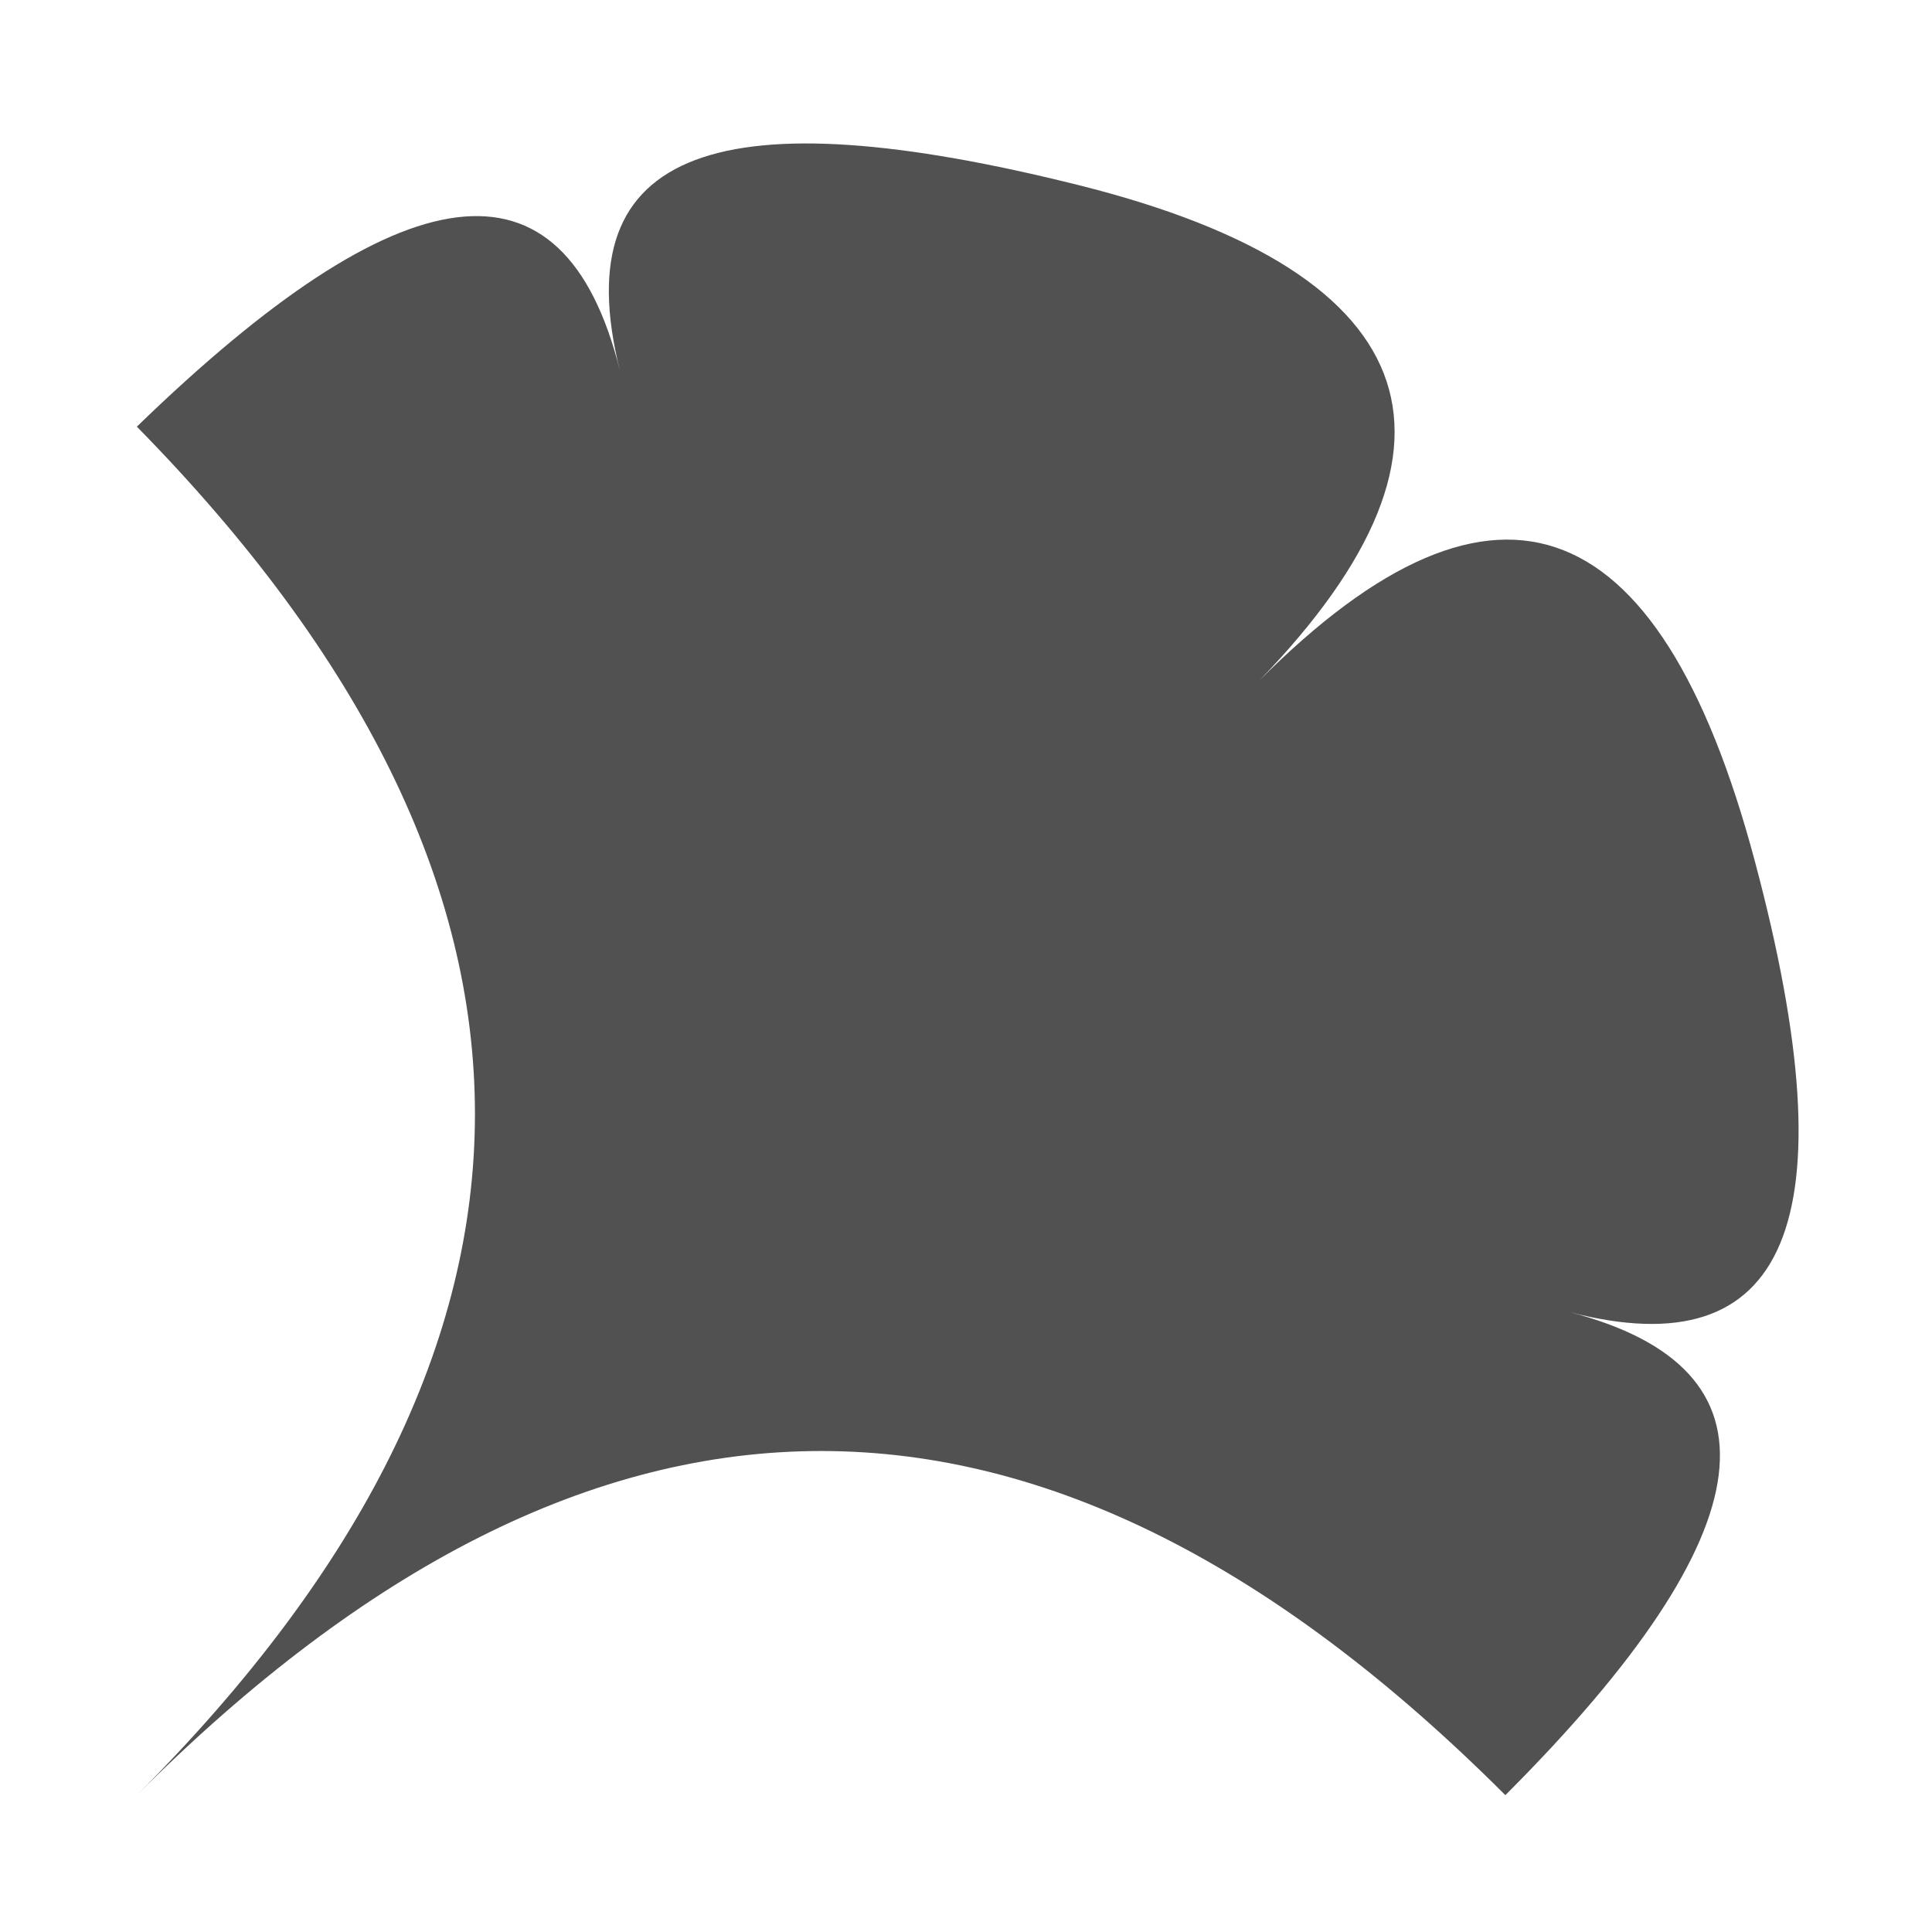
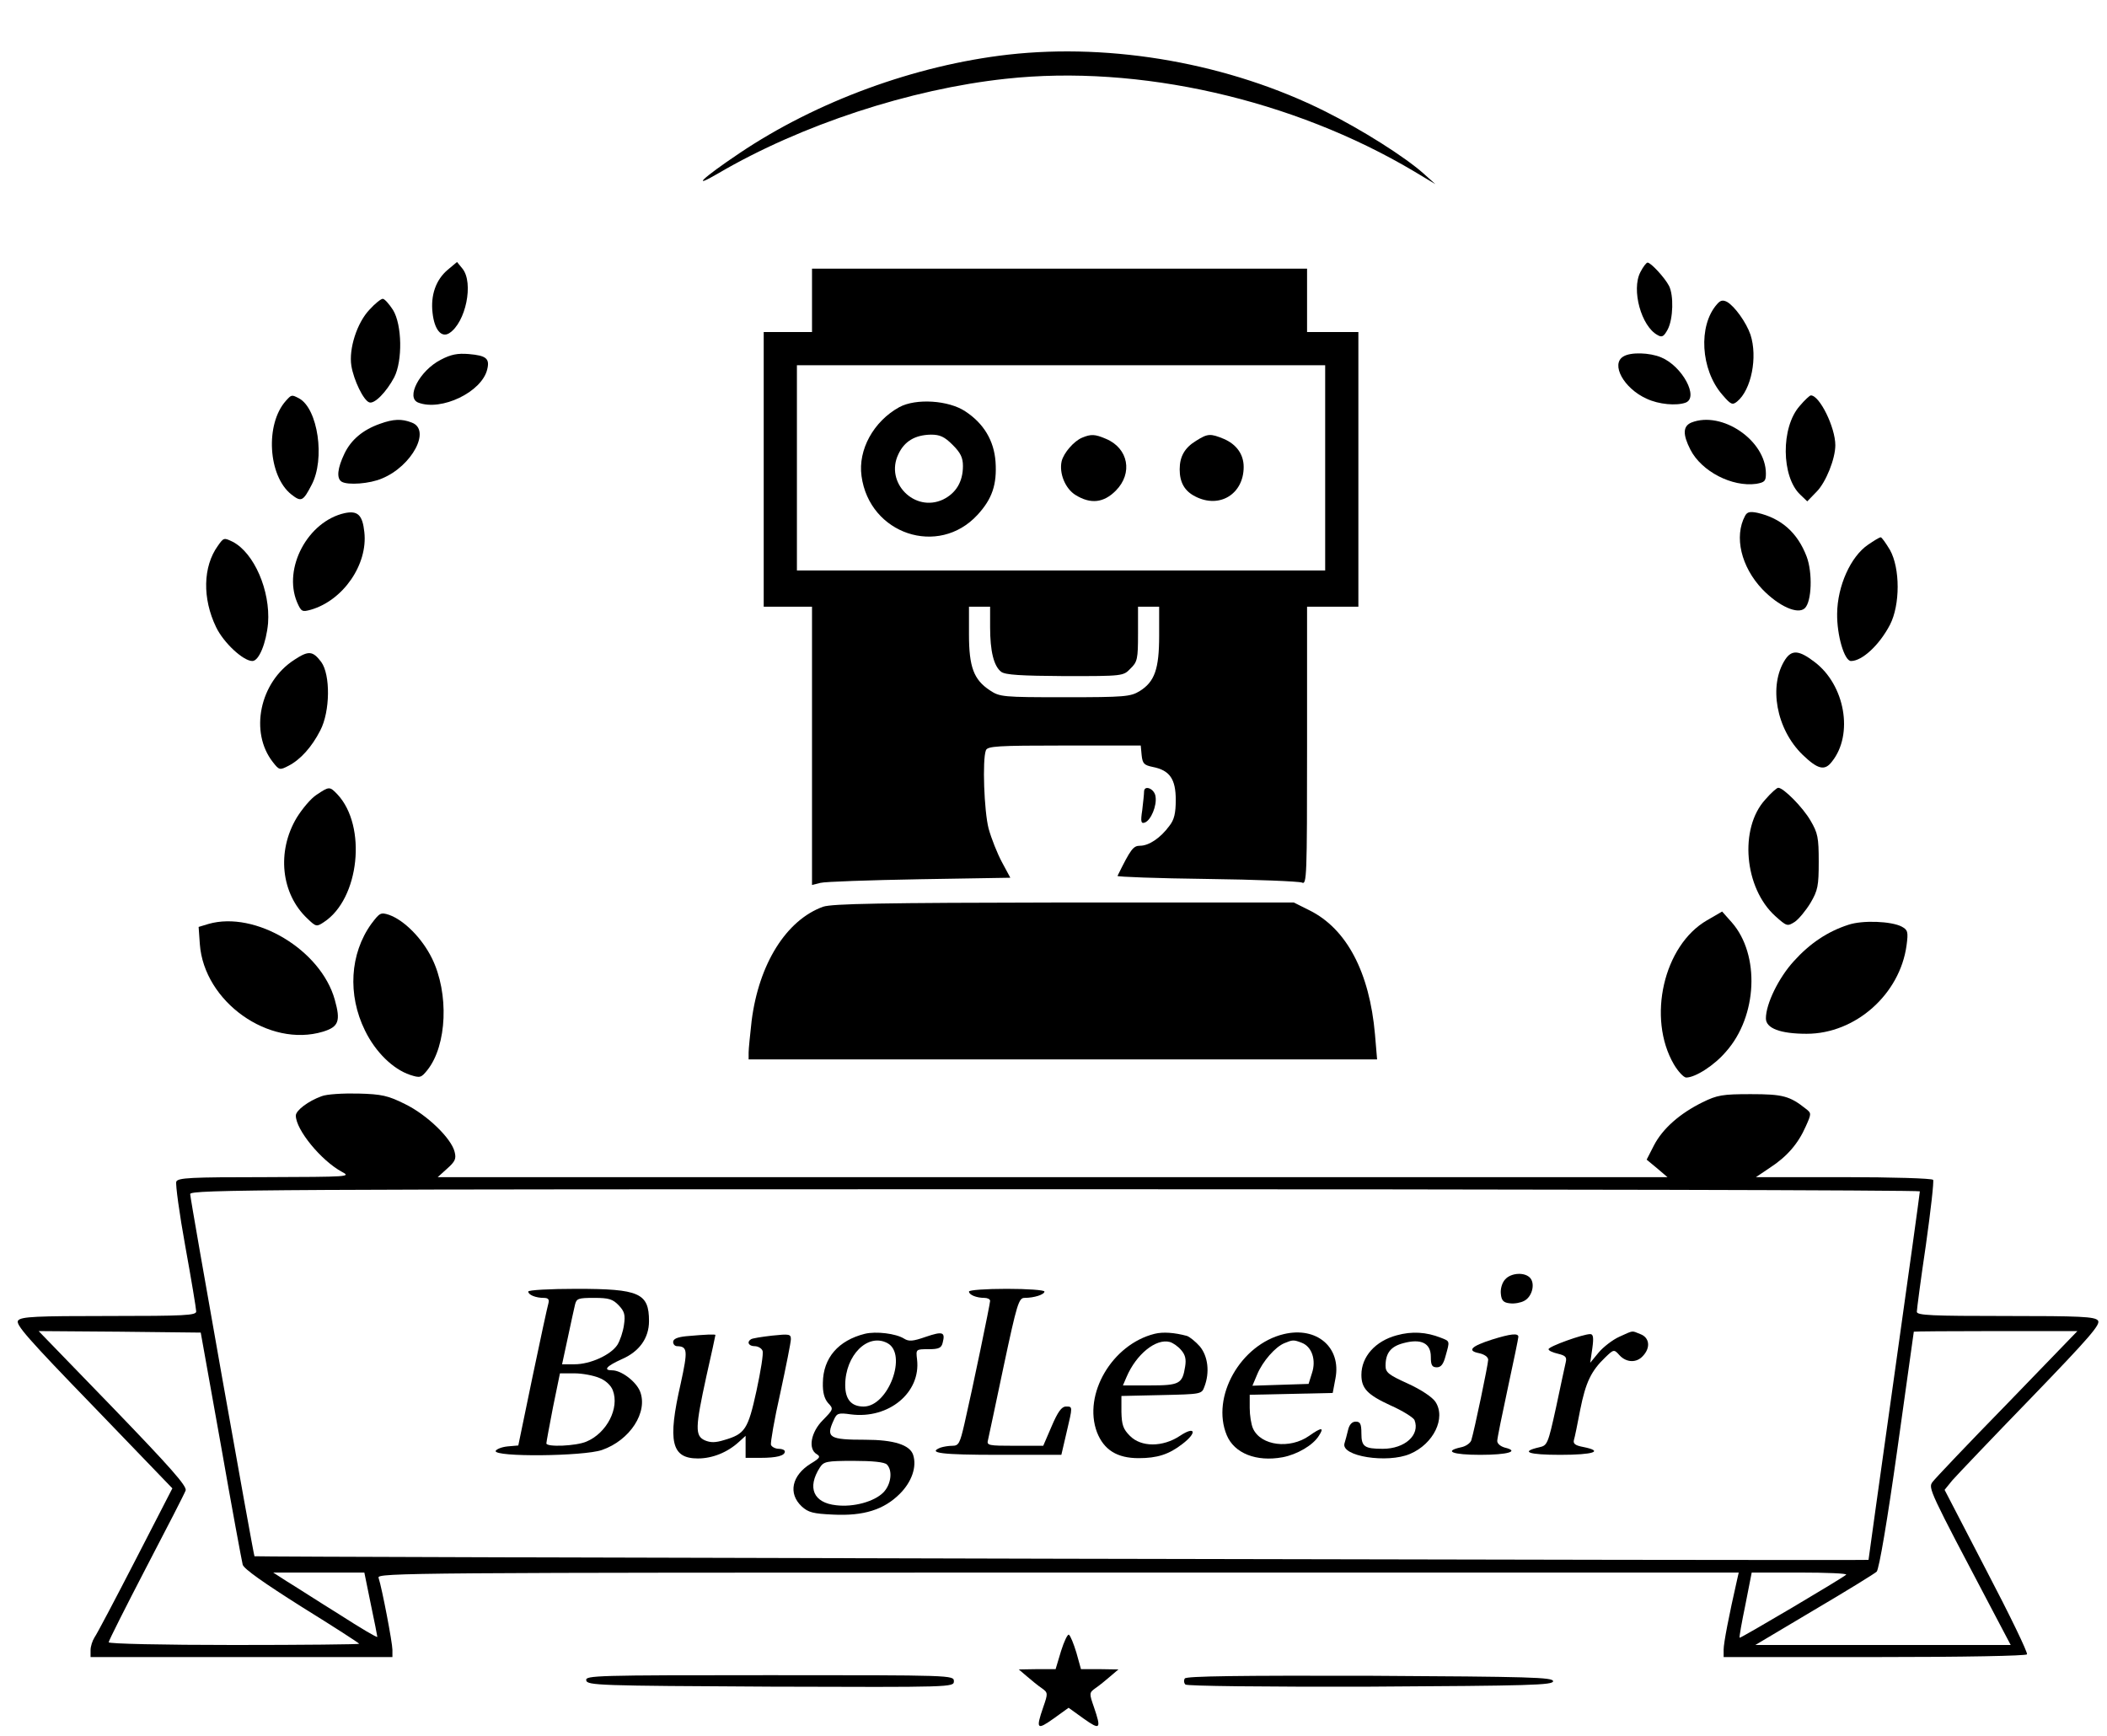
- <svg xmlns="http://www.w3.org/2000/svg" version="1.1" x="0px" y="0px" width="24px" height="24px" viewBox="0 0 24 24">
-   <style type="text/css">
- 	.st0{fill:#515151;}
- </style>
-   <path class="st0" d="M1.7,22.3c5.7-5.7,11.3-5.7,17,0c3.3-3.3,3.5-5.3,0.8-6c2.7,0.7,3.5-1.1,2.3-5.6s-3.3-5.2-6.3-2.1  c3-3,2.3-5.2-2.1-6.3S7,1.8,7.7,4.6C7,1.8,5,2.1,1.7,5.3C7.3,11,7.3,16.7,1.7,22.3" />
+ <svg xmlns="http://www.w3.org/2000/svg" version="1.0" width="698pt" height="575pt" viewBox="0 0 698 575" preserveAspectRatio="xMidYMid meet">
+   <g transform="translate(0,575) scale(0.1,-0.1)" fill="#000000" stroke="none">
+     <path d="M3340 5569 c-307 -35 -634 -154 -891 -327 -122 -82 -163 -121 -69 -66 273 160 635 279 952 313 441 48 951 -68 1353 -307 l70 -42 -39 35 c-63 56 -204 145 -326 206 -316 158 -703 227 -1050 188z" />
+     <path d="M1483 4856 c-39 -33 -57 -84 -50 -143 6 -55 29 -83 55 -67 55 35 82 167 44 214 l-18 22 -31 -26z" />
+     <path d="M5434 4848 c-30 -58 3 -179 57 -208 15 -9 21 -5 34 19 18 35 20 113 4 144 -14 27 -60 77 -71 77 -4 0 -15 -14 -24 -32z" />
+     <path d="M2690 4755 l0 -105 -80 0 -80 0 0 -455 0 -455 80 0 80 0 0 -461 0 -461 28 7 c15 4 162 9 328 12 l301 5 -28 52 c-15 28 -35 78 -44 111 -15 58 -21 228 -9 259 5 14 38 16 259 16 l254 0 3 -32 c3 -28 8 -33 37 -39 56 -11 76 -40 76 -109 0 -44 -5 -66 -21 -86 -29 -40 -68 -66 -97 -66 -23 0 -31 -11 -75 -100 -2 -3 131 -8 295 -10 164 -2 306 -8 316 -12 16 -8 17 17 17 453 l0 461 85 0 85 0 0 455 0 455 -85 0 -85 0 0 105 0 105 -820 0 -820 0 0 -105z m1700 -555 l0 -340 -875 0 -875 0 0 340 0 340 875 0 875 0 0 -340z m-1110 -528 c0 -79 12 -129 37 -148 14 -10 64 -13 211 -14 192 0 193 0 217 25 23 22 25 32 25 115 l0 90 35 0 35 0 0 -96 c0 -111 -15 -153 -65 -184 -30 -18 -49 -20 -247 -20 -207 0 -216 1 -249 23 -53 35 -69 77 -69 185 l0 92 35 0 35 0 0 -68z" />
+     <path d="M2979 4401 c-85 -47 -137 -141 -125 -228 26 -193 255 -269 384 -129 49 53 65 101 60 176 -5 70 -39 127 -100 167 -55 37 -164 44 -219 14z m177 -125 c26 -26 34 -42 34 -70 0 -52 -23 -90 -66 -111 -94 -44 -193 56 -148 150 20 43 55 64 108 65 30 0 45 -7 72 -34z" />
+     <path d="M3585 4300 c-27 -11 -61 -50 -68 -78 -9 -40 12 -91 46 -112 50 -31 93 -26 133 14 58 58 42 141 -32 172 -37 16 -50 16 -79 4z" />
+     <path d="M3963 4290 c-38 -23 -55 -52 -55 -95 0 -43 16 -72 52 -90 80 -41 160 8 160 98 0 42 -24 75 -66 93 -44 18 -53 18 -91 -6z" />
+     <path d="M1224 4724 c-41 -43 -69 -129 -60 -186 8 -48 40 -114 59 -121 17 -7 57 34 83 83 28 55 26 174 -4 223 -13 20 -28 37 -34 37 -6 0 -26 -16 -44 -36z" />
+     <path d="M5688 4742 c-63 -71 -54 -217 17 -299 29 -34 34 -36 50 -23 47 39 68 147 44 221 -14 41 -53 95 -78 109 -14 7 -22 5 -33 -8z" />
+     <path d="M1460 4558 c-70 -36 -117 -126 -74 -142 76 -29 210 35 228 110 9 36 -3 46 -61 51 -37 3 -59 -1 -93 -19z" />
+     <path d="M5378 4569 c-43 -25 1 -106 77 -140 40 -19 99 -24 129 -13 45 17 -11 121 -81 150 -38 16 -101 18 -125 3z" />
+     <path d="M947 4422 c-69 -77 -59 -249 18 -310 33 -26 39 -23 67 31 46 86 21 253 -41 287 -25 13 -25 13 -44 -8z" />
+     <path d="M5962 4405 c-63 -71 -61 -235 2 -294 l23 -22 32 33 c30 31 61 108 61 153 0 59 -52 165 -81 165 -4 0 -21 -16 -37 -35z" />
+     <path d="M1259 4346 c-57 -20 -96 -53 -118 -99 -23 -48 -27 -82 -9 -93 20 -12 93 -7 134 11 99 41 163 161 98 185 -33 13 -61 12 -105 -4z" />
+     <path d="M5603 4350 c-28 -12 -29 -39 -3 -90 37 -72 138 -124 218 -113 28 5 32 9 32 34 0 110 -146 209 -247 169z" />
+     <path d="M1142 4050 c-122 -27 -205 -182 -158 -295 14 -32 17 -33 46 -25 107 31 189 150 177 257 -6 57 -22 72 -65 63z" />
+     <path d="M5781 4041 c-37 -69 -13 -169 57 -243 55 -57 118 -85 141 -63 23 22 26 118 6 171 -30 79 -84 127 -163 145 -25 5 -34 3 -41 -10z" />
+     <path d="M722 3942 c-50 -69 -52 -175 -6 -270 25 -52 90 -112 120 -112 22 0 46 60 52 125 8 108 -46 233 -117 270 -29 14 -30 14 -49 -13z" />
+     <path d="M6188 3945 c-57 -39 -101 -136 -102 -228 -1 -72 24 -157 46 -157 37 0 94 53 129 120 34 66 34 187 0 248 -14 23 -27 42 -31 42 -3 0 -22 -11 -42 -25z" />
+     <path d="M975 3564 c-115 -74 -149 -240 -71 -339 21 -27 23 -27 52 -12 39 20 77 62 105 117 33 63 34 185 3 227 -28 37 -42 38 -89 7z" />
+     <path d="M5914 3565 c-56 -86 -30 -231 58 -316 50 -48 73 -54 97 -22 72 90 43 254 -58 330 -51 39 -75 41 -97 8z" />
+     <path d="M1049 3117 c-19 -12 -48 -47 -66 -76 -67 -112 -52 -252 35 -334 29 -28 31 -28 55 -12 118 77 143 318 45 423 -26 27 -27 27 -69 -1z" />
+     <path d="M3790 3127 c0 -8 -3 -35 -6 -61 -6 -39 -4 -46 9 -41 20 8 40 56 35 86 -3 26 -38 40 -38 16z" />
+     <path d="M5848 3101 c-87 -95 -70 -293 33 -386 38 -34 40 -35 65 -19 13 9 37 38 52 63 24 41 27 56 27 136 0 80 -3 95 -27 136 -26 45 -90 109 -107 109 -5 0 -24 -17 -43 -39z" />
+     <path d="M2727 2746 c-122 -44 -213 -189 -237 -378 -5 -45 -10 -93 -10 -105 l0 -23 1041 0 1041 0 -7 83 c-18 206 -94 350 -217 411 l-52 26 -760 0 c-610 -1 -768 -4 -799 -14z" />
+     <path d="M1230 2689 c-71 -99 -79 -235 -21 -353 35 -72 93 -128 149 -147 34 -11 37 -10 58 16 65 82 72 254 15 370 -33 67 -92 126 -142 144 -28 9 -31 7 -59 -30z" />
+     <path d="M5655 2701 c-144 -83 -199 -324 -110 -477 14 -24 33 -44 41 -44 30 0 93 40 132 86 104 117 113 321 19 428 l-32 36 -50 -29z" />
+     <path d="M691 2689 l-33 -10 4 -57 c14 -191 229 -344 408 -290 52 16 59 35 39 106 -46 165 -263 295 -418 251z" />
+     <path d="M6123 2686 c-68 -22 -127 -61 -181 -121 -50 -55 -92 -141 -92 -189 0 -33 48 -51 135 -51 162 0 309 131 331 293 6 45 4 51 -16 62 -34 18 -130 22 -177 6z" />
+     <path d="M1065 2118 c-44 -16 -85 -47 -85 -64 0 -47 84 -149 152 -186 32 -17 26 -17 -255 -18 -245 0 -288 -2 -293 -15 -3 -8 10 -105 30 -215 20 -110 36 -207 36 -215 0 -13 -38 -15 -289 -15 -241 0 -291 -2 -301 -15 -10 -12 32 -60 250 -285 l261 -271 -122 -237 c-67 -130 -128 -246 -136 -257 -7 -11 -13 -30 -13 -42 l0 -23 500 0 500 0 0 24 c0 23 -34 202 -46 239 -5 16 107 17 2251 17 l2255 0 -5 -22 c-28 -123 -45 -212 -45 -233 l0 -25 499 0 c301 0 502 4 506 9 3 6 -57 130 -134 277 l-139 268 26 32 c15 17 132 140 261 273 195 202 231 244 221 256 -10 13 -59 15 -306 15 -243 0 -294 2 -294 14 0 7 13 107 30 221 16 114 27 211 24 216 -3 5 -135 9 -296 9 l-291 0 46 31 c57 37 94 80 119 137 19 42 19 44 1 58 -54 43 -77 49 -183 49 -94 0 -111 -3 -160 -27 -75 -37 -132 -87 -161 -143 l-24 -47 35 -29 34 -29 -2037 0 -2037 0 31 28 c27 24 31 33 25 56 -11 45 -92 123 -164 158 -56 28 -77 33 -156 35 -50 1 -104 -2 -121 -9z m5295 -315 c0 -5 -38 -280 -85 -613 -47 -333 -85 -607 -85 -608 0 -3 -5343 9 -5347 12 -3 2 -213 1184 -213 1200 0 15 247 16 2865 16 1576 0 2865 -3 2865 -7z m-5628 -842 c36 -206 69 -383 72 -395 4 -14 71 -61 196 -140 105 -65 190 -120 190 -122 0 -2 -187 -4 -415 -4 -236 0 -415 4 -415 9 0 5 56 116 124 247 69 132 128 247 131 256 5 14 -52 78 -240 273 l-247 255 268 -2 269 -3 67 -374z m5917 138 c-129 -132 -240 -249 -247 -259 -15 -20 -11 -28 200 -428 l59 -112 -423 0 -423 0 195 116 c107 63 201 121 207 127 8 8 36 174 68 402 30 215 55 391 55 393 0 1 122 2 271 2 l271 0 -233 -241z m-5421 -662 c12 -57 22 -107 22 -110 0 -4 -57 30 -127 75 -71 44 -148 94 -173 109 l-45 29 151 0 151 0 21 -103z m4888 96 c-11 -11 -351 -212 -353 -209 -2 1 7 51 19 109 l21 107 160 0 c88 0 157 -3 153 -7z" />
+     <path d="M4986 1511 c-10 -11 -16 -31 -14 -48 2 -22 9 -29 30 -31 15 -2 36 2 47 8 26 13 37 55 21 75 -17 21 -64 19 -84 -4z" />
+     <path d="M1750 1471 c0 -11 25 -21 51 -21 15 0 19 -5 16 -17 -3 -10 -27 -120 -53 -245 l-47 -227 -35 -3 c-20 -2 -37 -9 -40 -15 -6 -21 291 -18 352 3 93 32 154 126 126 195 -14 33 -62 69 -92 69 -31 0 -19 14 32 37 58 25 90 70 90 126 0 93 -32 107 -240 107 -88 0 -160 -4 -160 -9z m300 -46 c19 -20 22 -32 17 -65 -3 -22 -13 -52 -22 -66 -22 -33 -89 -64 -142 -64 l-41 0 19 88 c10 48 21 97 24 110 5 20 11 22 63 22 49 0 62 -4 82 -25z m-65 -240 c21 -8 39 -25 45 -41 23 -59 -20 -142 -87 -170 -34 -15 -133 -19 -133 -6 0 4 10 58 22 120 l23 112 48 0 c26 0 63 -7 82 -15z" />
+     <path d="M3210 1471 c0 -11 25 -21 51 -21 10 0 19 -4 19 -10 0 -10 -58 -290 -85 -407 -15 -65 -19 -73 -40 -73 -13 0 -30 -3 -39 -6 -46 -18 4 -24 192 -24 l208 0 17 73 c21 89 21 87 -2 87 -14 0 -27 -18 -47 -65 l-28 -65 -94 0 c-87 0 -94 1 -89 19 2 10 26 120 52 245 44 207 50 226 69 226 32 0 66 11 66 21 0 5 -56 9 -125 9 -69 0 -125 -4 -125 -9z" />
+     <path d="M2865 1331 c-88 -22 -138 -80 -139 -162 -1 -32 5 -53 17 -67 19 -20 18 -21 -17 -57 -40 -40 -50 -96 -20 -113 13 -8 10 -13 -20 -31 -63 -39 -76 -99 -30 -142 22 -20 38 -24 104 -27 101 -5 168 16 221 69 39 39 57 89 44 129 -11 33 -64 50 -159 50 -119 0 -131 7 -104 65 10 23 15 25 57 19 125 -16 232 72 219 182 -4 34 -4 34 38 34 34 0 43 4 47 22 9 35 0 38 -56 19 -43 -15 -56 -16 -72 -6 -27 17 -93 25 -130 16z m75 -31 c67 -36 3 -210 -79 -210 -41 0 -61 24 -61 71 0 99 75 174 140 139z m-2 -402 c20 -20 14 -67 -12 -93 -30 -30 -98 -49 -156 -42 -75 8 -97 58 -54 125 13 20 22 22 112 22 63 0 102 -4 110 -12z" />
+     <path d="M3825 1331 c-141 -35 -238 -201 -191 -326 23 -59 67 -86 138 -86 61 0 100 12 145 47 50 38 43 61 -8 27 -57 -38 -129 -38 -166 0 -22 22 -27 36 -28 79 l0 53 133 3 c132 3 133 3 142 28 18 47 12 100 -15 133 -14 16 -34 32 -43 35 -41 11 -79 14 -107 7z m88 -54 c14 -16 17 -31 13 -55 -9 -57 -19 -62 -117 -62 l-89 0 12 28 c32 75 97 128 143 116 11 -3 28 -15 38 -27z" />
+     <path d="M4253 1330 c-143 -34 -242 -208 -189 -335 25 -60 98 -89 185 -73 48 9 101 40 120 71 19 29 9 29 -32 0 -64 -45 -160 -33 -186 24 -6 13 -11 44 -11 68 l0 44 138 3 137 3 9 48 c20 103 -62 173 -171 147z m60 -29 c33 -13 48 -57 33 -101 l-11 -35 -93 -3 -93 -3 16 38 c18 43 60 91 90 103 27 11 30 12 58 1z" />
+     <path d="M4627 1326 c-71 -19 -117 -71 -117 -131 0 -45 20 -66 96 -101 41 -18 77 -41 80 -49 19 -49 -32 -95 -105 -95 -61 0 -71 7 -71 51 0 32 -4 39 -19 39 -12 0 -21 -10 -25 -27 -4 -16 -9 -36 -12 -45 -13 -43 142 -67 217 -35 78 33 120 119 84 173 -10 15 -47 40 -91 60 -64 29 -74 37 -74 59 0 42 17 64 59 75 59 16 91 0 91 -45 0 -28 4 -35 20 -35 14 0 22 11 29 38 14 50 15 48 -16 60 -48 19 -96 22 -146 8z" />
+     <path d="M5364 1321 c-22 -10 -53 -34 -68 -52 l-28 -34 7 48 c5 36 3 47 -7 47 -24 0 -138 -41 -138 -50 0 -5 14 -11 31 -15 25 -6 30 -11 26 -28 -3 -12 -17 -79 -32 -149 -27 -123 -29 -127 -56 -133 -65 -15 -35 -25 70 -25 110 0 146 12 76 26 -27 5 -34 11 -31 23 3 9 12 54 21 101 18 90 36 128 83 173 28 27 29 27 47 7 23 -25 57 -26 78 -2 26 28 21 61 -9 72 -30 12 -21 13 -70 -9z" />
+     <path d="M2273 1323 c-29 -3 -43 -9 -43 -19 0 -8 6 -14 13 -14 35 -1 36 -14 12 -124 -44 -192 -31 -248 57 -248 48 0 98 20 136 55 l22 20 0 -36 0 -37 49 0 c54 0 81 7 81 21 0 5 -9 9 -20 9 -11 0 -23 6 -26 13 -2 7 11 84 31 172 19 88 35 168 35 178 0 17 -5 18 -62 12 -35 -4 -66 -9 -70 -12 -15 -9 -8 -23 12 -23 11 0 23 -7 26 -15 4 -8 -6 -68 -20 -133 -28 -128 -38 -143 -107 -163 -29 -9 -45 -9 -64 -1 -33 15 -32 42 5 212 17 74 30 136 30 137 0 3 -30 2 -97 -4z" />
+     <path d="M4943 1312 c-69 -22 -84 -37 -44 -45 19 -4 31 -13 31 -22 0 -15 -46 -235 -56 -267 -3 -9 -18 -20 -34 -23 -59 -13 -28 -25 64 -25 92 0 131 12 81 24 -14 4 -25 13 -25 22 0 8 16 87 35 175 19 88 35 165 35 170 0 13 -26 10 -87 -9z" />
+     <path d="M3515 280 l-18 -60 -61 0 -61 -1 27 -23 c15 -13 37 -31 49 -39 21 -15 21 -17 5 -63 -25 -73 -21 -77 34 -38 l50 36 50 -36 c55 -39 59 -35 34 38 -16 46 -16 48 5 63 12 8 34 26 49 39 l27 23 -62 1 -62 0 -15 54 c-9 30 -20 57 -25 60 -4 3 -16 -22 -26 -54z" />
+     <path d="M1942 183 c3 -17 41 -18 611 -21 602 -2 607 -2 607 18 0 20 -6 20 -611 20 -576 0 -610 -1 -607 -17z" />
+     <path d="M3925 189 c-4 -6 -3 -15 2 -20 5 -5 255 -8 614 -7 529 3 604 5 604 18 0 13 -75 15 -607 18 -431 1 -609 -1 -613 -9z" />
+   </g>
</svg>
